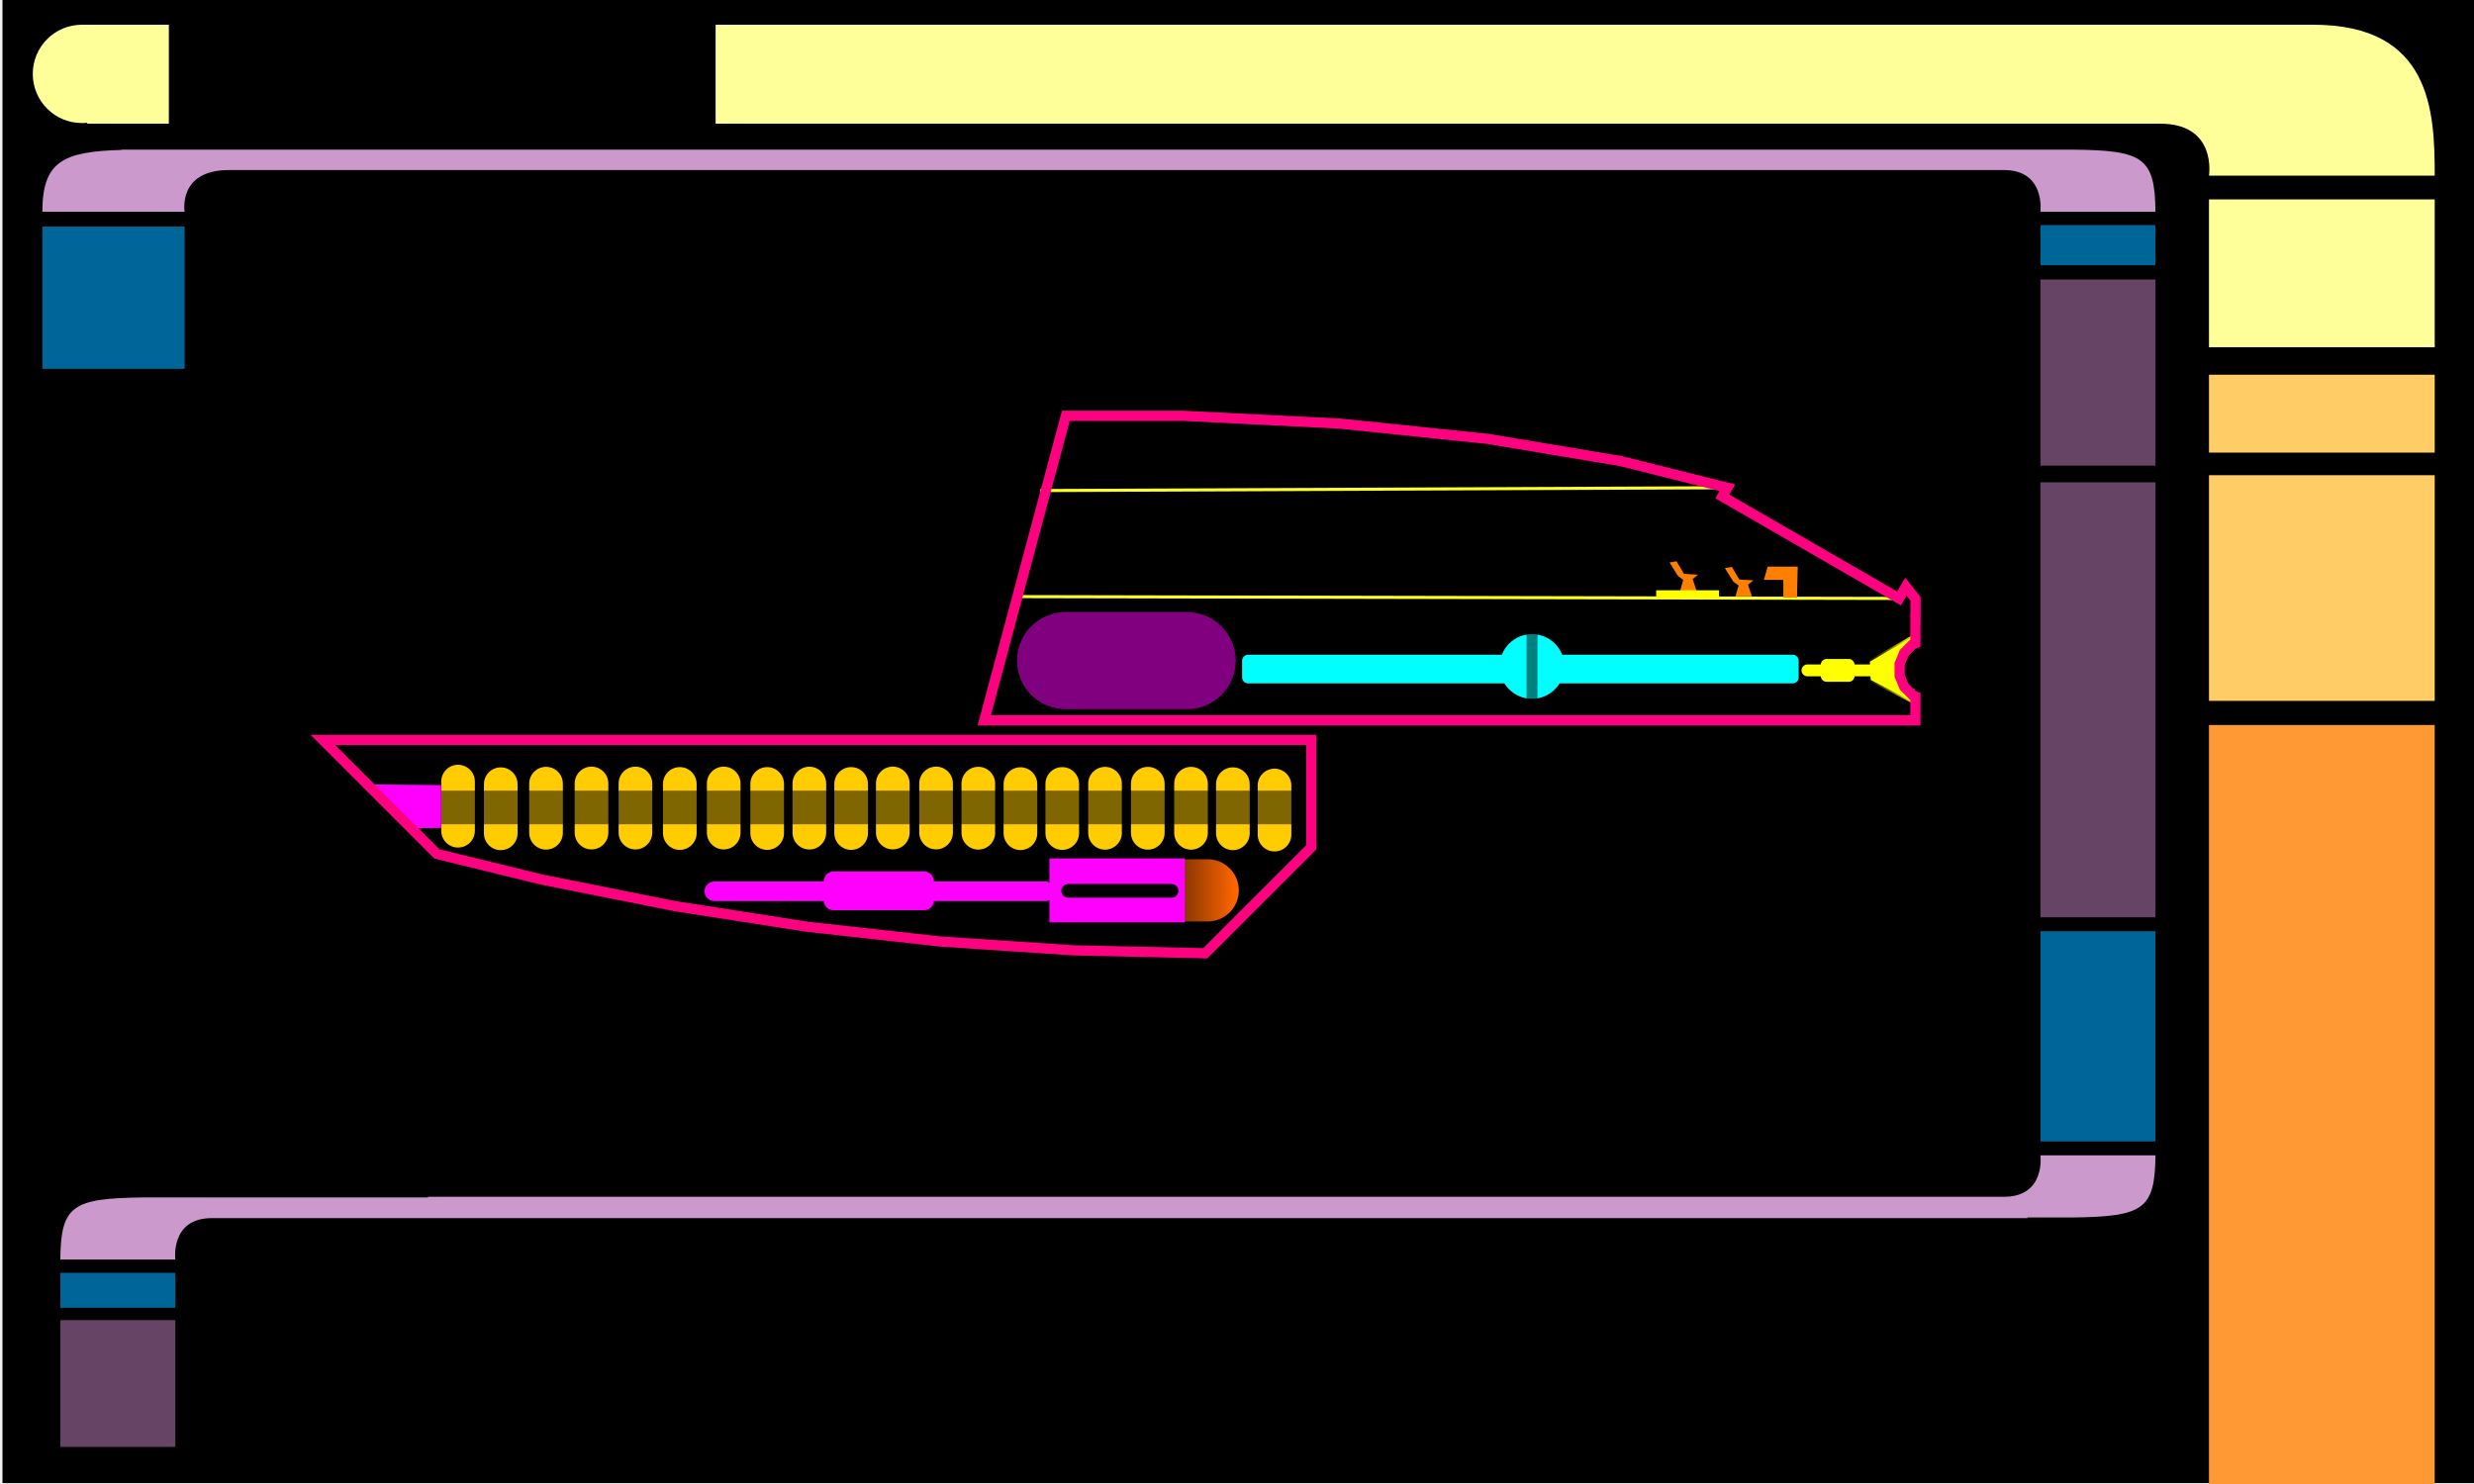
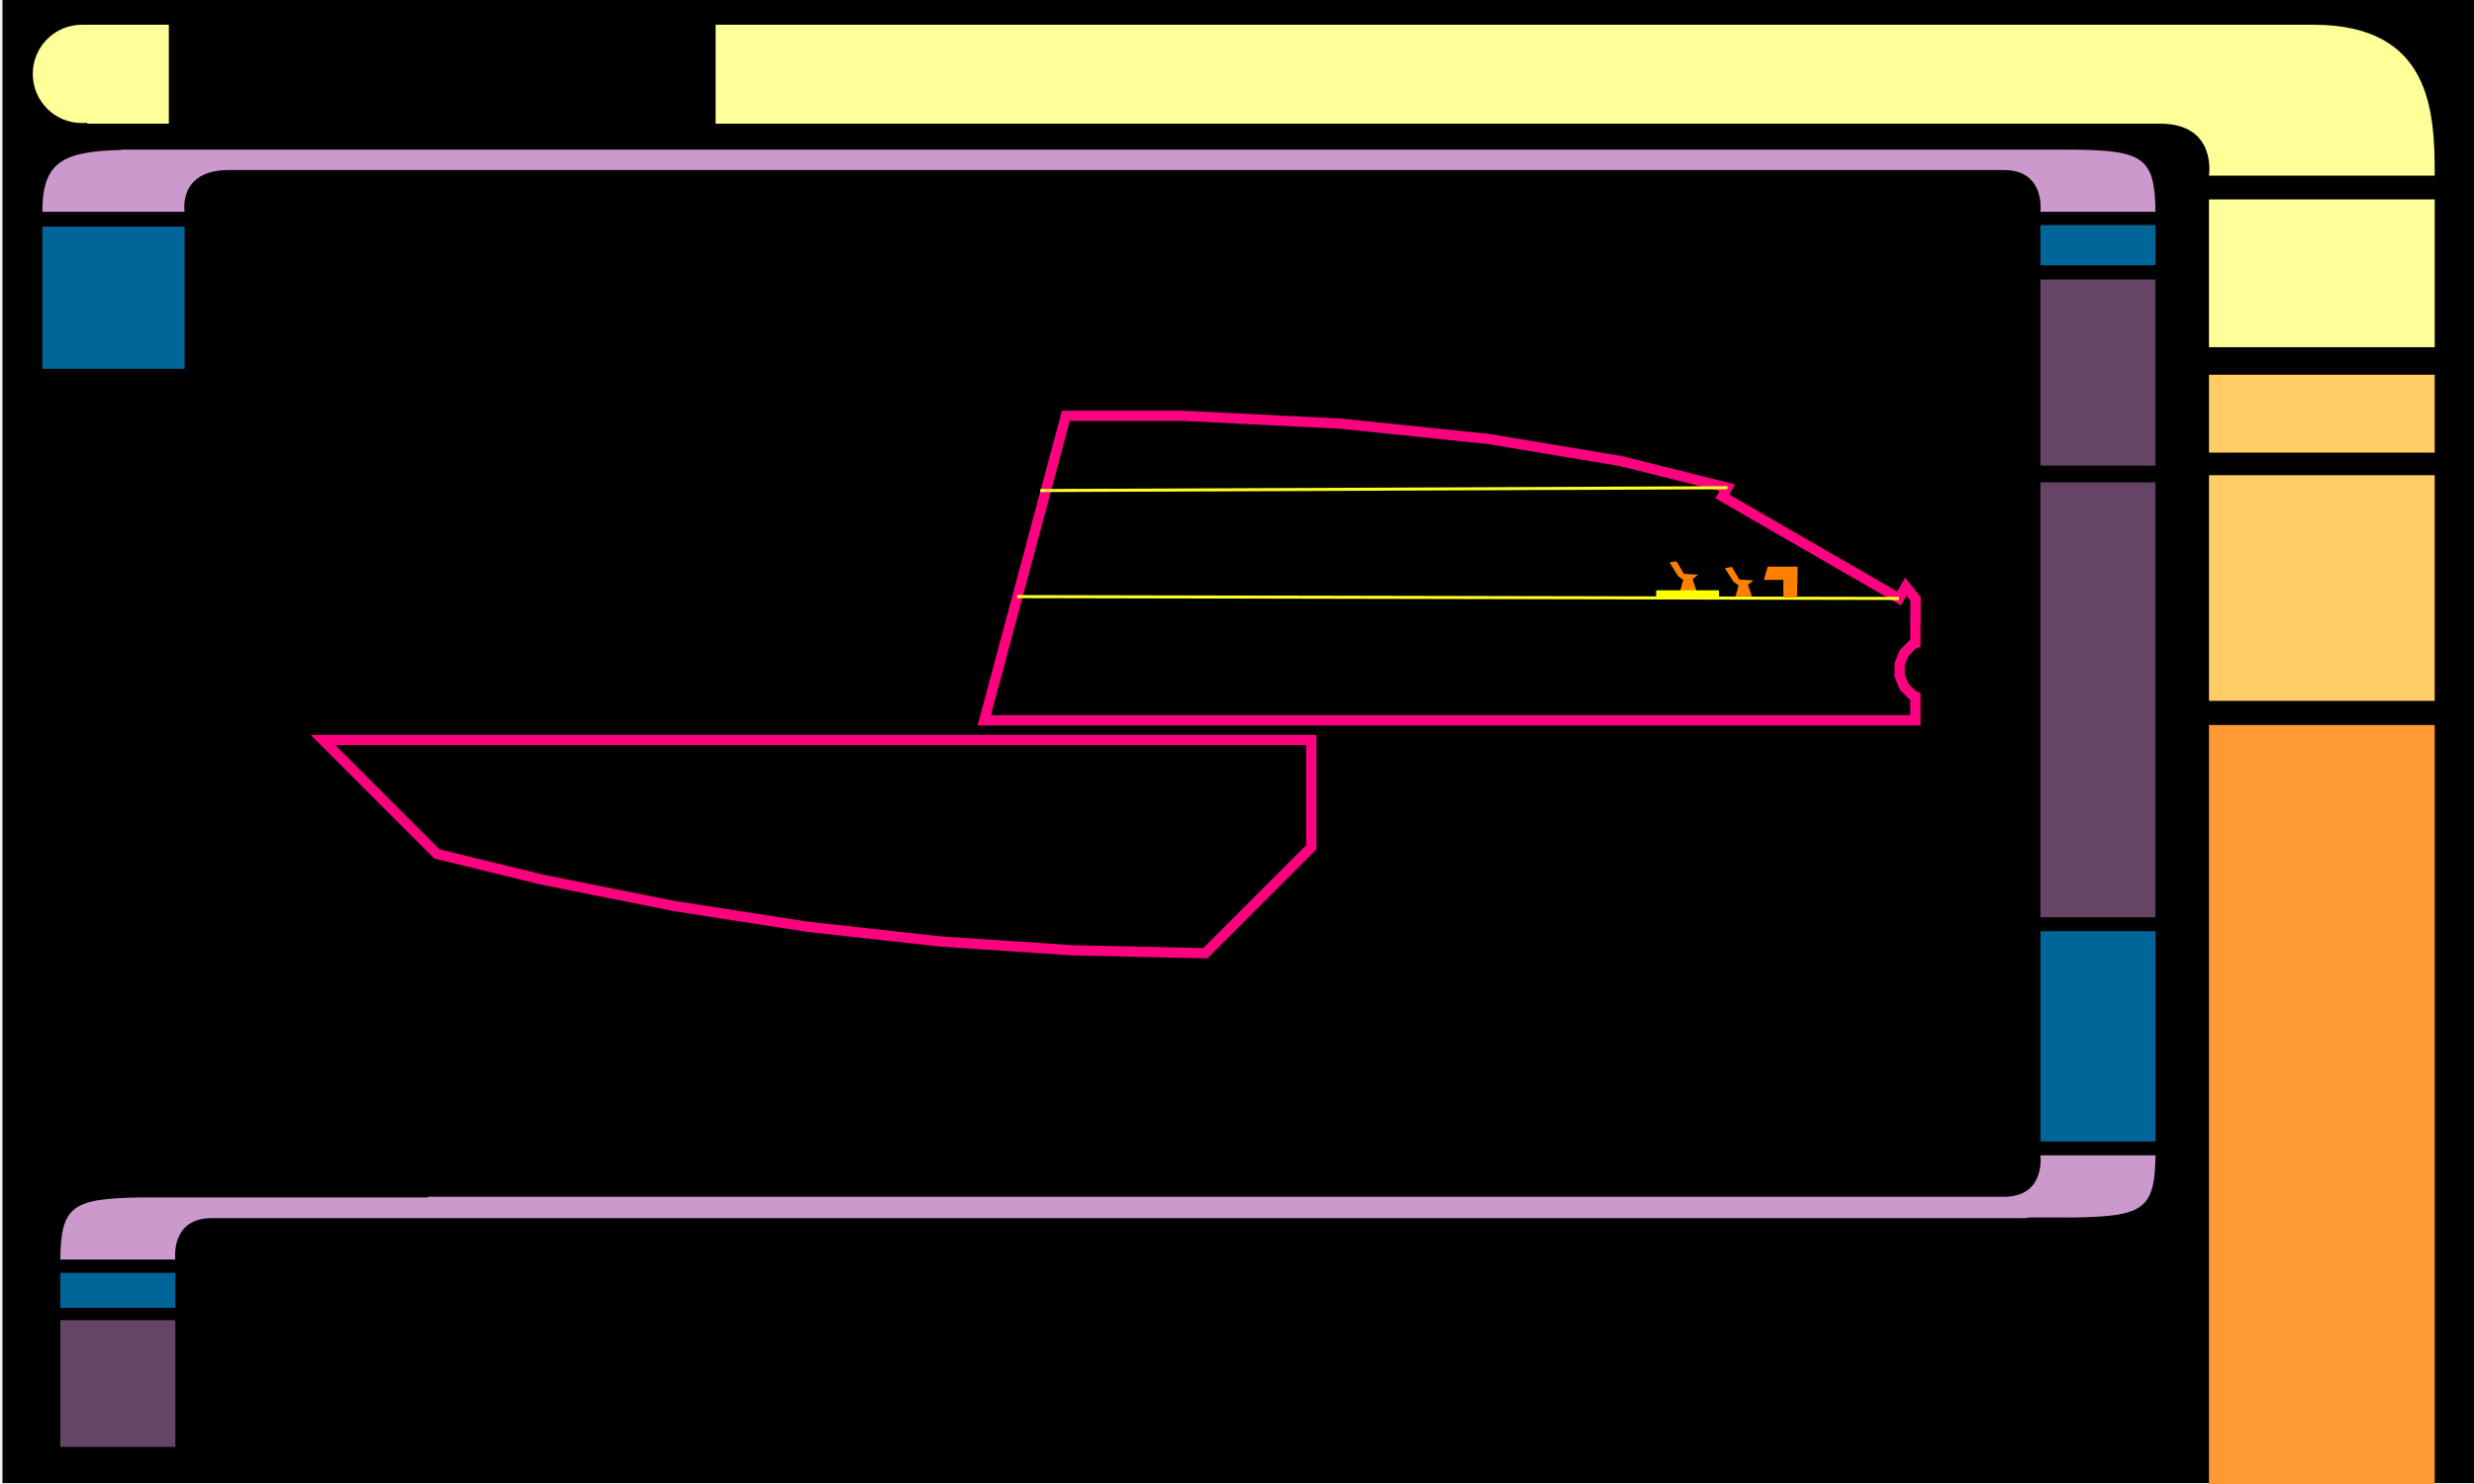
- <svg xmlns="http://www.w3.org/2000/svg" xmlns:xlink="http://www.w3.org/1999/xlink" version="1.1" x="0px" y="0px" viewBox="0 0 800 480" style="enable-background:new 0 0 800 480;" xml:space="preserve" id="svg580">
-   <defs id="defs584">
-     <linearGradient id="linearGradient5838">
-       <stop style="stop-color:#000000;stop-opacity:1;" offset="0" id="stop5840" />
-       <stop style="stop-color:#000000;stop-opacity:0;" offset="1" id="stop5842" />
-     </linearGradient>
-     <linearGradient id="linearGradient5783">
-       <stop style="stop-color:#ff6600;stop-opacity:1;" offset="0" id="stop5785" />
-       <stop style="stop-color:#ff6600;stop-opacity:0;" offset="1" id="stop5787" />
-     </linearGradient>
-     <linearGradient xlink:href="#linearGradient5783" id="linearGradient5789" x1="399.704" y1="287.101" x2="363.018" y2="287.101" gradientUnits="userSpaceOnUse" />
-     <linearGradient xlink:href="#linearGradient5838" id="linearGradient5844" x1="603.629" y1="216.681" x2="619.764" y2="216.681" gradientUnits="userSpaceOnUse" />
-   </defs>
+ <svg xmlns="http://www.w3.org/2000/svg" version="1.1" x="0px" y="0px" viewBox="0 0 800 480" style="enable-background:new 0 0 800 480;" xml:space="preserve" id="svg580">
+   <defs id="defs584" />
  <style type="text/css" id="style2">
	.st0{fill:#664466;}
	.st1{fill:#006699;}
	.st2{fill:#FF9933;}
	.st3{fill:#FFFF99;}
	.st4{fill:#FFCC66;}
	.st5{fill:#CC99CC;}
	.st6{font-family:'HelveticaLT-UltraCompressed';}
	.st7{font-size:16px;}
	.st8{fill:#3366CC;}
	.st9{fill:#99CCFF;}
	.st10{font-size:44px;}
	.st11{font-size:30px;}
	.st12{font-size:24px;}
	.st13{fill:none;stroke:#99CCFF;stroke-width:5;}
	.st14{fill:#006699;stroke:#99CCFF;}
	.st15{fill:none;stroke:#99CCFF;stroke-width:2;stroke-linecap:round;}
	.st16{fill:none;stroke:#FFFFFF;stroke-width:5;stroke-linecap:round;}
	.st17{fill:none;stroke:#99CCFF;stroke-width:3;stroke-linecap:round;}
	.st18{fill:none;stroke:#99CCFF;stroke-width:2;}
	.st19{fill:none;stroke:#FFFFFF;stroke-width:4;}
	.st20{fill:#FFFF99;stroke:#99CCFF;}
	.st21{stroke:#99CCFF;}
	.st22{fill:none;stroke:#99CCFF;stroke-width:4;stroke-linecap:round;}
	.st23{fill:#FF9933;stroke:#99CCFF;stroke-width:2;stroke-linecap:round;}
	.st24{fill:#FFFF99;stroke:#FFFF99;stroke-width:2;stroke-linecap:round;stroke-linejoin:round;}
	.st25{fill:#FF9933;stroke:#99CCFF;stroke-width:2;}
	.st26{fill:#FFCC66;stroke:#99CCFF;stroke-width:2;}
	.st27{fill:none;stroke:#FFFFFF;stroke-width:5;stroke-linecap:round;stroke-linejoin:round;}
	.st28{fill:#CC99CC;stroke:#99CCFF;stroke-width:2;}
	.st29{fill:none;stroke:#FFFFFF;stroke-width:5;}
	.st30{fill:#99CCFF;stroke:#99CCFF;stroke-width:2;}
	.st31{fill:#FFCC66;stroke:#FFCC66;stroke-width:2;}
	.st32{font-size:20px;}
	.st33{fill:none;stroke:#3366CC;stroke-width:4;stroke-linecap:square;}
	.st34{fill:none;stroke:#3366CC;stroke-width:4;}
	.st35{fill:none;}
	.st36{fill:none;stroke:#FF9933;}
	.st37{fill:none;stroke:#FF9933;stroke-width:4;}
	.st38{fill:none;stroke:#FFFF99;stroke-width:3;stroke-linecap:round;}
	.st39{fill:none;stroke:#FF9933;stroke-width:3;}
	.st40{fill:none;stroke:#FFCC66;stroke-width:3;}
	.st41{font-size:19.027px;}
</style>
  <g id="black_layer">
    <rect x="0.8" y="-0.3" width="800" height="480" id="rect4" />
  </g>
  <g id="main_frame">
    <rect x="659.8" y="156" class="st0" width="37.2" height="140.7" id="rect7" />
    <rect x="659.8" y="301.2" class="st1" width="37.2" height="68" id="rect9" />
    <rect x="714.3" y="234.5" class="st2" width="73" height="245.5" id="rect11" />
    <rect x="714.3" y="64.5" class="st3" width="73" height="47.8" id="rect13" />
    <rect x="714.3" y="121.2" class="st4" width="73" height="25.2" id="rect15" />
    <polygon class="st4" points="714.3,153.7 714.3,201.5 714.3,226.7 787.3,226.7 787.3,201.5 787.3,153.7  " id="polygon17" />
    <rect x="659.8" y="72.8" class="st1" width="37.2" height="13" id="rect19" />
    <path class="st5" d="M697,68.5c-0.2-17.6-3.9-19.9-27-20.1v0h-8.2H648H74H47h-7.7v0.1C20.3,49,13.7,52.3,13.7,68.5h46   c0,0-2.3-13.5,14.3-13.5h574c13.5,0,11.8,13.5,11.8,13.5H697z" id="path21" />
    <rect x="13.7" y="73.3" class="st1" width="46" height="46" id="rect23" />
    <rect x="659.8" y="90.4" class="st0" width="37.2" height="60.2" id="rect25" />
    <text transform="translate(756.9213,252.252)" class="st6 st7" id="text27" style="font-size:16px;font-family:HelveticaLT-UltraCompressed" />
    <text transform="translate(752.669,106.5567)" class="st6 st7" id="text29" style="font-size:16px;font-family:HelveticaLT-UltraCompressed" />
    <text transform="translate(743.5827,141.3926)" class="st6 st7" id="text31" style="font-size:16px;font-family:HelveticaLT-UltraCompressed" />
    <text transform="translate(756.0866,220.441)" class="st6 st7" id="text33" style="font-size:16px;font-family:HelveticaLT-UltraCompressed" />
    <g id="g39">
      <path class="st3" d="M28.2,8L28.2,8c-0.5,0-1.1,0-1.7,0c-8.8,0-15.9,7.1-15.9,15.9c0,8.8,7.1,15.9,15.9,15.9c0.6,0,1.1,0,1.7-0.1    V40h26.4V8H28.2z" id="path35" />
      <path class="st3" d="M787.3,56.8C787.3,36,786.2,8,748,8h-33.7H706H231.4v32h467.1c18.5,0,15.8,16.8,15.8,16.8H787.3z" id="path37" />
    </g>
    <path class="st5" d="M56.7,407.5c0,0-1.8-13.5,11.8-13.5h587.1v-6.7H68.5H54.7h-8.2v0c-23.1,0.3-26.8,2.5-27,20.1H56.7z" id="path41" />
    <path class="st5" d="M659.8,373.6c0,0,1.8,13.5-11.8,13.5H138.4v6.7H648h13.8h8.2v0c23.1-0.3,26.8-2.5,27-20.1H659.8z" id="path43" />
    <rect x="19.5" y="411.7" class="st1" width="37.2" height="11.3" id="rect45" />
    <rect x="19.5" y="427" class="st0" width="37.2" height="41" id="rect47" />
-     <g id="g189" />
+     <g id="g189">
+ 		
+ 		
+ 		
+ 	</g>
  </g>
  <g id="ACCORD_CLASS">
    <text transform="translate(61.25,40.0846)" class="st3 st6 st10" id="text192" style="font-size:44px;font-family:HelveticaLT-UltraCompressed;fill:#ffff99" />
  </g>
  <g id="USS_ANDROMEDA">
    <text transform="translate(270.6653,35.4213)" id="text199" />
  </g>
+   <path id="path88" d="m 104.403,239.337 36.869,36.869 9.733,2.377 24.287,5.933 19.571,3.911 23.319,4.66 20.183,3.138 22.706,3.529 20.627,2.29 22.263,2.472 20.982,1.398 21.908,1.46 21.295,0.472 21.595,0.48 v 0 0 l 34.286,-34.286 v -34.703 z m 213.865,-6.347 h 301.093 v -7.737 l -0.88,-0.364 v 0 l -2.73,-2.731 -1.478,-3.568 v -3.862 l 1.478,-3.568 2.73,-2.731 v 0 l 0.88,-0.364 v -7.728 h 0.046 v -0.174 -6.468 0 l -3.131,-3.935 -2.197,3.804 -57.144,-32.992 1.628,-2.82 -34.383,-8.596 -43.02,-7.186 v 0 0 l -47.802,-4.95 -50.746,-2.524 v 0 h -37.957 z" style="fill:#000000;stroke:#ff0080;stroke-width:3.299;opacity:1;fill-opacity:0;stroke-opacity:1" />
  <path style="fill:none;stroke:#ffff28;stroke-width:1px;stroke-linecap:butt;stroke-linejoin:miter;stroke-opacity:1" d="M 614.081,193.566 328.867,192.973 Z" id="path4607" />
  <path style="fill:none;stroke:#ffff28;stroke-width:1px;stroke-linecap:butt;stroke-linejoin:miter;stroke-opacity:1" d="m 558.565,157.754 -222.166,0.91 z" id="path4617" />
  <path style="fill:#ff8000;fill-opacity:1;stroke:#ff8000;stroke-width:0.406;stroke-linecap:butt;stroke-linejoin:miter;stroke-miterlimit:4;stroke-dasharray:none;stroke-opacity:1" d="m 580.889,193.067 0.223,-9.581 h -9.355 l -1.114,3.884 h 6.237 v 5.697 z" id="path844" />
  <path style="fill:#ff8000;fill-opacity:1;stroke:#ff8000;stroke-width:0.796px;stroke-linecap:butt;stroke-linejoin:miter;stroke-opacity:1" d="m 559.826,183.813 2.356,4.004 3.769,0.236 -1.178,0.942 1.178,3.533 h -4.24 l 0.942,-3.298 -1.884,-1.413 -2.356,-3.769 z" id="path846" />
  <path style="fill:#ff8000;fill-opacity:1;stroke:#ff8000;stroke-width:0.796px;stroke-linecap:butt;stroke-linejoin:miter;stroke-opacity:1" d="m 541.928,181.983 2.356,4.004 3.769,0.236 -1.178,0.942 1.178,3.533 h -4.24 l 0.942,-3.298 -1.884,-1.413 -2.356,-3.769 z" id="path846-3" />
  <rect style="opacity:1;fill:#ffff00;fill-opacity:1;stroke:#ffff00;stroke-width:0.5;stroke-miterlimit:4;stroke-dasharray:none;stroke-opacity:1" id="rect869" width="19.823" height="1.989" x="535.799" y="191.177" ry="0" />
-   <rect style="fill:#ffcc00" id="rect3396" width="10.879" height="26.778" x="156.484" y="248.203" ry="5.439" />
-   <rect style="fill:#ffcc00" id="rect3396-9" width="10.879" height="26.778" x="171.128" y="248.03" ry="5.439" />
-   <rect style="fill:#ffcc00" id="rect3396-2" width="10.879" height="26.778" x="185.833" y="247.972" ry="5.439" />
-   <rect style="fill:#ffcc00" id="rect3396-5" width="10.879" height="26.778" x="200.034" y="247.972" ry="5.439" />
-   <rect style="fill:#ffcc00" id="rect3396-4" width="10.879" height="26.778" x="214.383" y="248.12" ry="5.439" />
-   <rect style="fill:#ffcc00" id="rect3396-6" width="10.879" height="26.778" x="228.584" y="247.972" ry="5.439" />
-   <rect style="fill:#ffcc00" id="rect3396-3" width="10.879" height="26.778" x="242.638" y="248.12" ry="5.439" />
-   <rect style="fill:#ffcc00" id="rect3396-97" width="10.879" height="26.778" x="256.274" y="247.994" ry="5.439" />
-   <rect style="fill:#ffcc00" id="rect3396-30" width="10.879" height="26.778" x="269.783" y="248.12" ry="5.439" />
-   <rect style="fill:#ffcc00" id="rect3396-31" width="10.879" height="26.778" x="283.253" y="247.96" ry="5.439" />
-   <rect style="fill:#ffcc00" id="rect3396-25" width="10.879" height="26.778" x="297.253" y="247.96" ry="5.439" />
-   <rect style="fill:#ffcc00" id="rect3396-38" width="10.879" height="26.778" x="310.91" y="248.022" ry="5.439" />
-   <rect style="fill:#ffcc00" id="rect3396-29" width="10.879" height="26.778" x="324.531" y="248.173" ry="5.439" />
-   <rect style="fill:#ffcc00" id="rect3396-1" width="10.879" height="26.778" x="338.052" y="248.12" ry="5.439" />
-   <rect style="fill:#ffcc00" id="rect3396-54" width="10.879" height="26.778" x="351.883" y="248.046" ry="5.439" />
-   <rect style="fill:#ffcc00" id="rect3396-33" width="10.879" height="26.778" x="365.715" y="248.046" ry="5.439" />
-   <rect style="fill:#ffcc00" id="rect3396-22" width="10.879" height="26.778" x="379.694" y="248.046" ry="5.439" />
-   <rect style="fill:#ffcc00" id="rect3396-382" width="10.879" height="26.778" x="393.229" y="248.194" ry="5.439" />
-   <rect style="fill:url(#linearGradient5789);fill-opacity:1" id="rect3511" width="37.278" height="20.118" x="363.314" y="277.929" ry="10.059" />
-   <rect style="fill:#ff00ff" id="rect5791" width="43.787" height="20.71" x="339.349" y="277.633" ry="10.355" rx="0" />
-   <rect style="fill:#000000" id="rect5793" width="37.87" height="4.438" x="343.195" y="285.917" ry="2.219" />
-   <rect style="fill:#ffcc00" id="rect3396-382-3" width="10.879" height="26.778" x="406.691" y="248.621" ry="5.439" />
-   <rect style="fill:#ffcc00" id="rect3396-382-4" width="10.879" height="26.778" x="142.677" y="247.366" ry="5.439" />
-   <rect style="fill:#000000;opacity:0.503" id="rect5816" width="283.68" height="10.879" x="138.911" y="255.734" ry="5.439" rx="0" />
-   <path style="fill:#ff00ff;fill-rule:evenodd;stroke:#ff00ff;stroke-width:1px;stroke-linecap:butt;stroke-linejoin:miter;stroke-opacity:1" d="m 131.657,267.404 10.503,-0.113 0,-12.87 -22.189,-0.188 z" id="path5818" />
-   <rect style="opacity:1;fill:#ff00ff;stroke:#ff00ff;stroke-opacity:1" id="rect5820" width="112.426" height="5.325" x="228.322" y="285.621" ry="2.663" />
-   <rect style="opacity:1;fill:#ff00ff;stroke:#ff00ff;stroke-opacity:1" id="rect5822" width="34.615" height="11.538" x="266.864" y="282.367" ry="2.663" />
-   <g id="layer2">
-     <path style="enable-background:new 0 0 800 480;fill:#ffff00;fill-rule:evenodd;stroke:url(#linearGradient5844);stroke-width:1px;stroke-linecap:butt;stroke-linejoin:miter;stroke-opacity:1" d="m 619.231,227.929 -14.793,-7.692 -0.296,-6.509 14.201,-8.284 z" id="path5836" />
-     <rect style="enable-background:new 0 0 800 480;opacity:1;fill:#000000;stroke:#000000;stroke-opacity:0" id="rect5849" width="7.396" height="12.426" x="615.68" y="210.473" ry="2.663" />
-   </g>
-   <g id="layer1">
-     <path id="path88" d="m 104.403,239.337 36.869,36.869 9.733,2.377 24.287,5.933 19.571,3.911 23.319,4.66 20.183,3.138 22.706,3.529 20.627,2.29 22.263,2.472 20.982,1.398 21.908,1.46 21.295,0.472 21.595,0.48 v 0 0 l 34.286,-34.286 v -34.703 z m 213.865,-6.347 h 301.093 v -7.737 l -0.88,-0.364 v 0 l -2.73,-2.731 -1.478,-3.568 v -3.862 l 1.478,-3.568 2.73,-2.731 v 0 l 0.88,-0.364 v -7.728 h 0.046 v -0.174 -6.468 0 l -3.131,-3.935 -2.197,3.804 -57.144,-32.992 1.628,-2.82 -34.383,-8.596 -43.02,-7.186 v 0 0 l -47.802,-4.95 -50.746,-2.524 v 0 h -37.957 z" style="enable-background:new 0 0 800 480;fill:#000000;stroke:#ff0080;stroke-width:3.299;opacity:1;fill-opacity:0;stroke-opacity:1" />
-   </g>
-   <rect style="opacity:1;fill:#ffff00;stroke:#000000;stroke-opacity:0" id="rect5854" width="24.852" height="3.846" x="582.544" y="214.911" ry="1.923" />
-   <rect style="opacity:1;fill:#ffff00;stroke:#000000;stroke-opacity:0" id="rect5856" width="10.947" height="7.396" x="588.757" y="213.136" ry="1.923" />
-   <rect style="opacity:1;fill:#00ffff;stroke:#000000;stroke-width:0.944;stroke-opacity:0" id="rect5858" width="179.971" height="9.261" x="401.642" y="211.773" ry="1.935" />
-   <circle style="opacity:1;fill:#00ffff;stroke:#000000;stroke-opacity:0" id="path5860" cx="495.393" cy="215.567" r="10.46" />
-   <rect style="opacity:0.5;fill:#000000;stroke:#000000;stroke-width:0.809;stroke-opacity:0" id="rect5864" width="3.538" height="29.061" x="493.624" y="201.246" ry="1.936" />
-   <rect style="opacity:1;fill:#800080;stroke:#000000;stroke-width:0.998;stroke-opacity:0" id="rect5866" width="70.712" height="31.382" x="328.867" y="197.993" ry="15.691" />
</svg>
